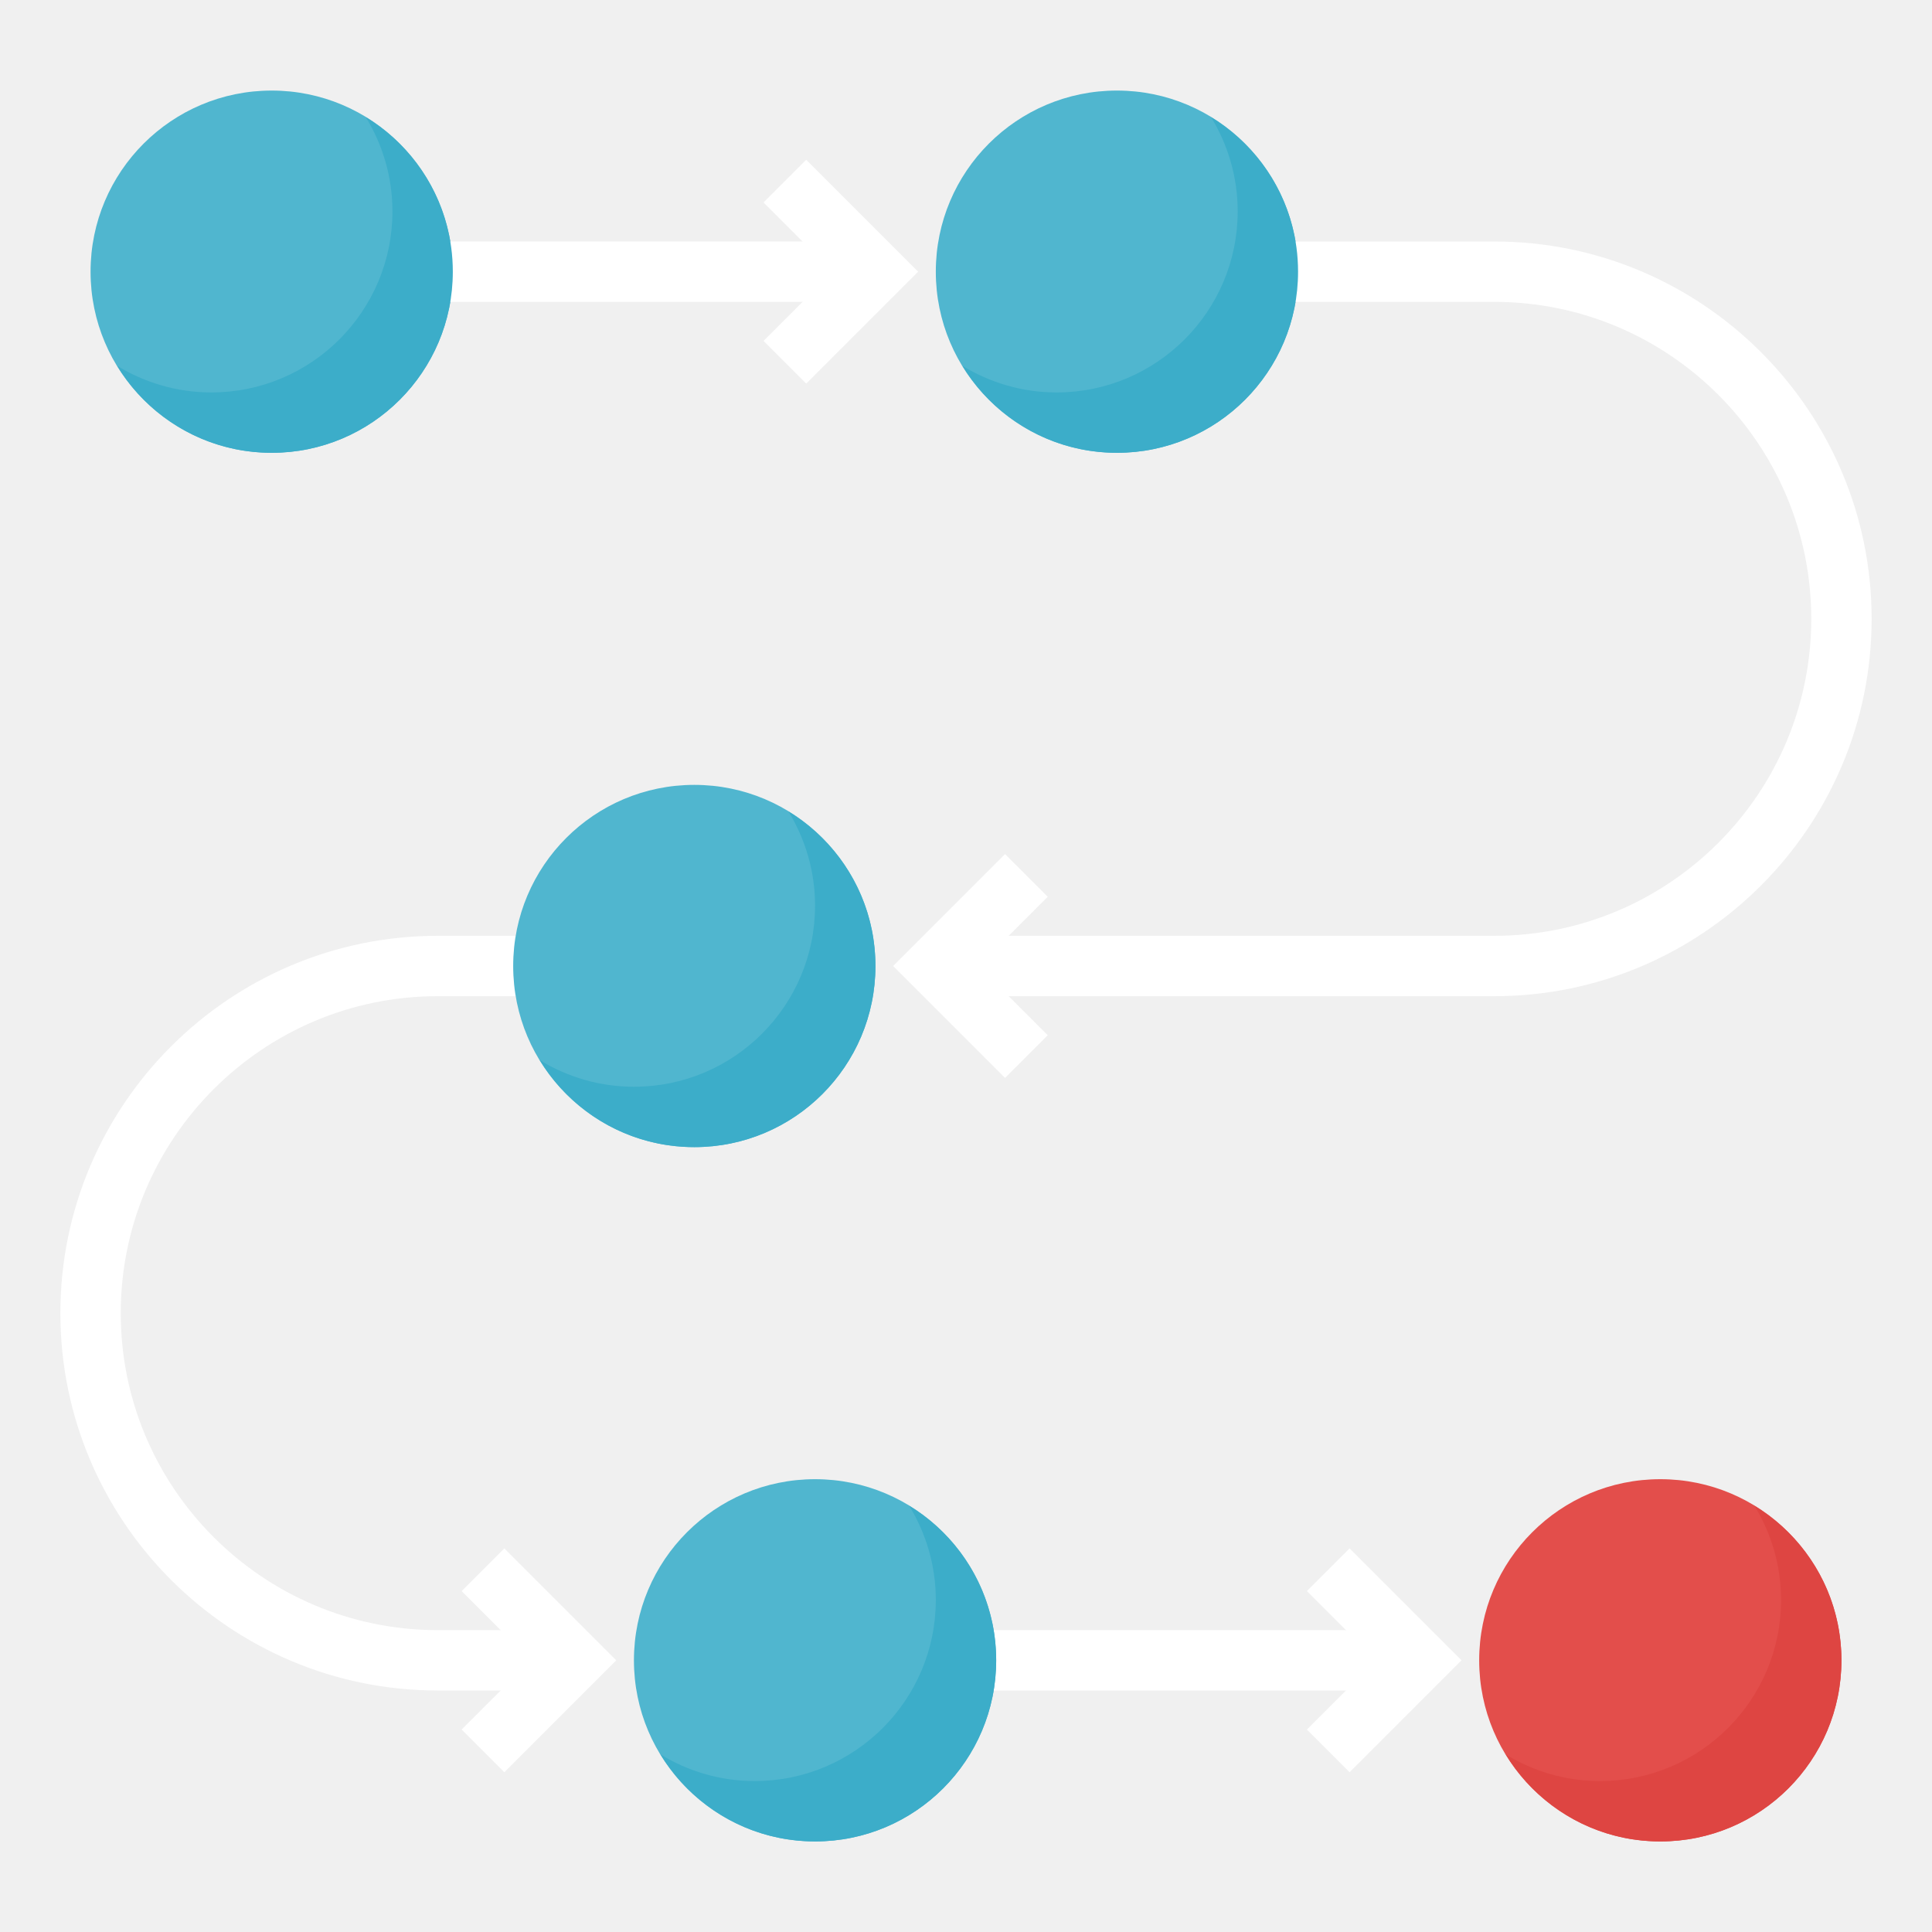
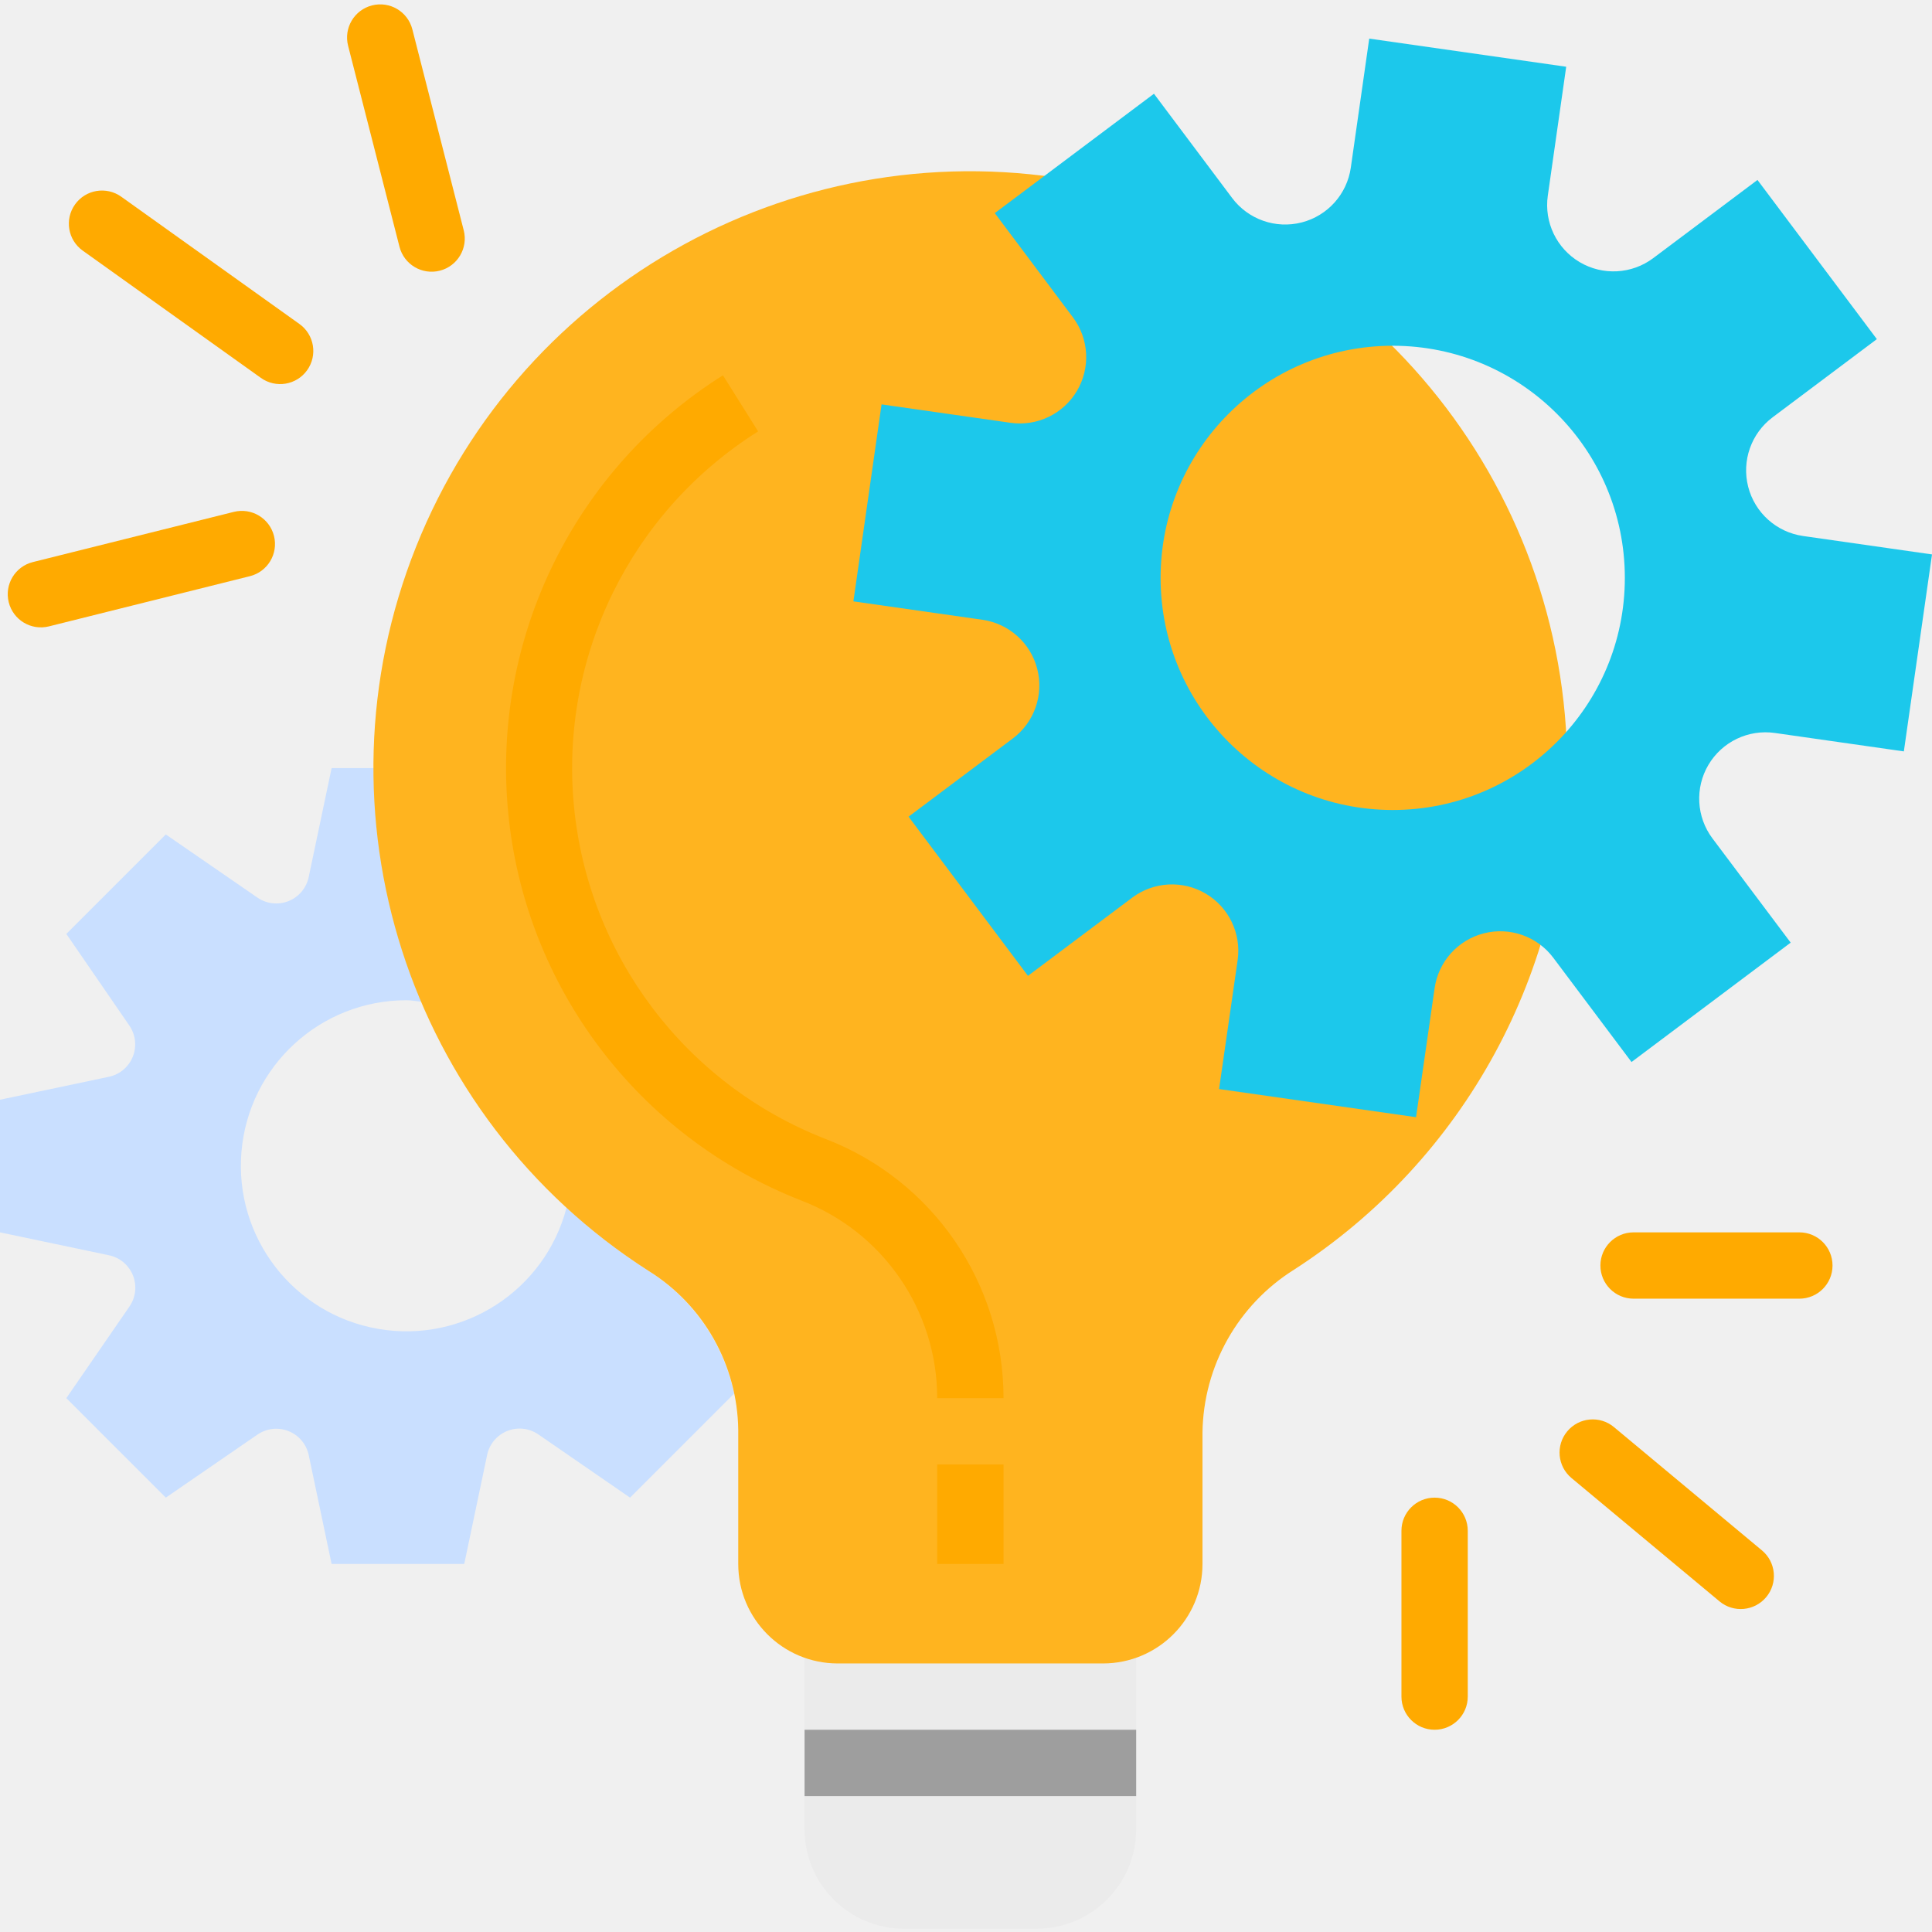
- <svg xmlns="http://www.w3.org/2000/svg" version="1.1" width="512" height="512" x="0" y="0" viewBox="0 0 64 64" style="enable-background:new 0 0 512 512" xml:space="preserve" class="">
-   <g>
-     <circle cx="9" cy="9" fill="#50b6cf" r="6" data-original="#50b6cf" style="" class="" />
-     <circle cx="37" cy="9" fill="#50b6cf" r="6" data-original="#50b6cf" style="" class="" />
-     <g fill="#223b5a">
-       <path d="m14 8h15v2h-15z" fill="#ffffff" data-original="#223b5a" style="" class="" />
-       <path d="m32 54h15v2h-15z" fill="#ffffff" data-original="#223b5a" style="" class="" />
-       <path d="m49.5 33h-18.5v-2h18.5c5.79 0 10.5-4.71 10.5-10.5s-4.71-10.5-10.5-10.5h-7.5v-2h7.5c6.893 0 12.5 5.607 12.5 12.5s-5.607 12.5-12.5 12.5z" fill="#ffffff" data-original="#223b5a" style="" class="" />
-       <path d="m19 56h-4.5c-6.893 0-12.5-5.607-12.5-12.5s5.607-12.5 12.5-12.5h3.5v2h-3.5c-5.79 0-10.5 4.71-10.5 10.5s4.71 10.5 10.5 10.5h4.5z" fill="#ffffff" data-original="#223b5a" style="" class="" />
-     </g>
-     <circle cx="27" cy="55" fill="#50b6cf" r="6" data-original="#50b6cf" style="" class="" />
-     <circle cx="55" cy="55" fill="#e34e4b" r="6" data-original="#e34e4b" style="" />
-     <circle cx="23" cy="32" fill="#50b6cf" r="6" data-original="#50b6cf" style="" class="" />
-     <path d="m12.119 3.881c.555.91.881 1.975.881 3.119 0 3.314-2.686 6-6 6-1.144 0-2.209-.326-3.119-.881 1.054 1.726 2.949 2.881 5.119 2.881 3.314 0 6-2.686 6-6 0-2.17-1.156-4.065-2.881-5.119z" fill="#3cadc9" data-original="#3cadc9" style="" class="" />
-     <path d="m40.119 3.881c.555.91.881 1.975.881 3.119 0 3.314-2.686 6-6 6-1.144 0-2.209-.326-3.119-.881 1.054 1.726 2.949 2.881 5.119 2.881 3.314 0 6-2.686 6-6 0-2.17-1.156-4.065-2.881-5.119z" fill="#3cadc9" data-original="#3cadc9" style="" class="" />
-     <path d="m30.119 49.881c.555.91.881 1.975.881 3.119 0 3.314-2.686 6-6 6-1.144 0-2.209-.326-3.119-.881 1.054 1.726 2.949 2.881 5.119 2.881 3.314 0 6-2.686 6-6 0-2.17-1.156-4.065-2.881-5.119z" fill="#3cadc9" data-original="#3cadc9" style="" class="" />
-     <path d="m58.119 49.881c.555.91.881 1.975.881 3.119 0 3.314-2.686 6-6 6-1.144 0-2.209-.326-3.119-.881 1.054 1.726 2.949 2.881 5.119 2.881 3.314 0 6-2.686 6-6 0-2.17-1.156-4.065-2.881-5.119z" fill="#de4542" data-original="#de4542" style="" />
-     <path d="m26.119 26.881c.555.91.881 1.975.881 3.119 0 3.314-2.686 6-6 6-1.144 0-2.209-.326-3.119-.881 1.054 1.726 2.949 2.881 5.119 2.881 3.314 0 6-2.686 6-6 0-2.17-1.156-4.065-2.881-5.119z" fill="#3cadc9" data-original="#3cadc9" style="" class="" />
-     <path d="m26.707 12.707-1.414-1.414 2.293-2.293-2.293-2.293 1.414-1.414 3.707 3.707z" fill="#ffffff" data-original="#223b5a" style="" class="" />
-     <path d="m33.293 35.707-3.707-3.707 3.707-3.707 1.414 1.414-2.293 2.293 2.293 2.293z" fill="#ffffff" data-original="#223b5a" style="" class="" />
-     <path d="m44.707 58.707-1.414-1.414 2.293-2.293-2.293-2.293 1.414-1.414 3.707 3.707z" fill="#ffffff" data-original="#223b5a" style="" class="" />
-     <path d="m16.707 58.707-1.414-1.414 2.293-2.293-2.293-2.293 1.414-1.414 3.707 3.707z" fill="#ffffff" data-original="#223b5a" style="" class="" />
+ <svg xmlns="http://www.w3.org/2000/svg" viewBox="0 -1 466.104 466">
+   <path d="m194.105 440.312c0 13.254 10.742 24 24 24h32c13.254 0 24-10.746 24-24v-48h-80zm0 0" fill="#ebebeb" />
+   <path d="m156.406 305.566c-6.996-4.508-13.594-9.617-19.711-15.262-5.223 20.082-24.961 32.816-45.41 29.301-20.453-3.516-34.805-22.105-33.027-42.781 1.777-20.676 19.094-36.543 39.848-36.512 1.223 0 2.398.254 3.566.359-7.582-17.824-11.492-36.992-11.488-56.359h-10.184l-5.527 26.293c-.551 2.621-2.375 4.793-4.859 5.785-2.488.996-5.305.68-7.508-.84l-22.105-15.238-24 24 15.199 22.102c1.52 2.207 1.836 5.023.84 7.508-.992 2.488-3.164 4.312-5.781 4.859l-26.258 5.531v32l26.289 5.527c2.617.551 4.789 2.375 5.785 4.859.992 2.484.676 5.305-.844 7.508l-15.23 22.105 24 24 22.105-15.203c2.203-1.52 5.023-1.84 7.512-.844 2.488.992 4.312 3.168 4.863 5.789l5.52 26.258h32l5.52-26.297c.551-2.625 2.375-4.797 4.863-5.789 2.488-.996 5.309-.68 7.512.844l22.105 15.242 25.113-25.113c-2.633-12.262-10.098-22.945-20.707-29.633zm0 0" fill="#c9dfff" />
+   <path d="m378.105 184.312c-.008-69.043-49.02-128.367-116.82-141.398-67.801-13.031-135.312 23.891-160.914 88.012-25.602 64.121-2.094 137.391 56.035 174.641 13.32 8.258 21.504 22.746 21.699 38.418v32.328c0 13.254 10.742 24 24 24h64c13.254 0 24-10.746 24-24v-31.664c.203-16.043 8.551-30.879 22.16-39.379 41.07-26.516 65.867-72.07 65.84-120.957zm0 0" fill="#ffb41f" />
+   <path d="m427.648 99.68 25.152-18.863-28.801-38.402-25.152 18.863c-5.176 3.879-12.18 4.258-17.746.961-5.566-3.297-8.598-9.621-7.688-16.023l4.441-31.113-47.52-6.789-4.441 31.109c-.91 6.41-5.594 11.637-11.863 13.242-6.27 1.609-12.891-.719-16.773-5.898l-18.859-25.152-38.398 28.801 18.855 25.152c3.879 5.18 4.258 12.18.961 17.746s-9.621 8.598-16.023 7.688l-31.113-4.441-6.793 47.52 31.121 4.441c6.406.914 11.633 5.598 13.238 11.867 1.605 6.27-.723 12.891-5.902 16.773l-25.145 18.863 28.801 38.398 25.145-18.855c5.176-3.883 12.184-4.266 17.754-.969 5.566 3.297 8.602 9.625 7.688 16.031l-4.48 31.105 47.52 6.793 4.48-31.121c.914-6.406 5.598-11.629 11.867-13.234 6.27-1.609 12.891.723 16.77 5.898l18.867 25.145 38.398-28.801-18.871-25.145c-3.883-5.176-4.266-12.184-.969-17.754 3.297-5.566 9.625-8.602 16.031-7.684l31.113 4.445 6.793-47.52-31.113-4.445c-6.402-.918-11.625-5.598-13.234-11.867-1.605-6.266.719-12.883 5.891-16.766zm-91.648 94.734c-30.93 0-56-25.07-56-56 0-30.926 25.07-56 56-56s56 25.074 56 56c0 30.93-25.07 56-56 56zm0 0" fill="#1cc8eb" />
+   <path d="m194.105 416.312h80v16h-80zm0 0" fill="#9e9e9e" />
+   <g fill="#fa0">
+     <path d="m226.105 352.312h16v24h-16zm0 0" />
+     <path d="m242.105 336.312h-16c-.008-21.152-13.051-40.113-32.801-47.684-39.371-15.395-66.723-51.645-70.715-93.73-3.992-42.086 16.051-82.832 51.824-105.355l8.488 13.535c-30.672 19.301-47.863 54.23-44.441 90.312 3.418 36.078 26.863 67.156 60.617 80.352 25.93 9.918 43.047 34.809 43.027 62.57zm0 0" />
+     <path d="m394.105 296.312h40c4.418 0 8 3.578 8 8 0 4.418-3.582 8-8 8h-40c-4.418 0-8-3.582-8-8 0-4.422 3.582-8 8-8zm0 0" />
+     <path d="m378.105 344.316c2.828-3.395 7.871-3.855 11.266-1.027l35.711 29.754c3.395 2.828 3.855 7.871 1.027 11.266-2.832 3.395-7.875 3.855-11.27 1.027l-35.711-29.754c-3.395-2.828-3.852-7.871-1.023-11.266zm0 0" />
+     <path d="m346.105 360.312c4.418 0 8 3.578 8 8v40c0 4.418-3.582 8-8 8s-8-3.582-8-8v-40c0-4.422 3.582-8 8-8zm0 0" />
+     <path d="m7.93 134.602 48.477-12.109c4.289-1.07 8.629 1.535 9.699 5.82 1.07 4.285-1.535 8.625-5.824 9.695l-48.477 12.109c-4.289 1.07-8.629-1.535-9.699-5.82-1.07-4.285 1.535-8.625 5.824-9.695zm0 0" />
+     <path d="m18.102 48.316c2.566-3.594 7.562-4.422 11.156-1.855l42.977 30.699c3.598 2.566 4.43 7.562 1.863 11.156s-7.562 4.426-11.156 1.855l-42.977-30.699c-3.598-2.566-4.43-7.562-1.863-11.156zm0 0" />
+     <path d="m89.75.305c4.281-1.094 8.637 1.488 9.73 5.77l12.398 48.496c1.094 4.281-1.488 8.641-5.77 9.734s-8.637-1.492-9.73-5.77l-12.398-48.496c-1.094-4.281 1.488-8.641 5.77-9.734zm0 0" />
  </g>
</svg>
